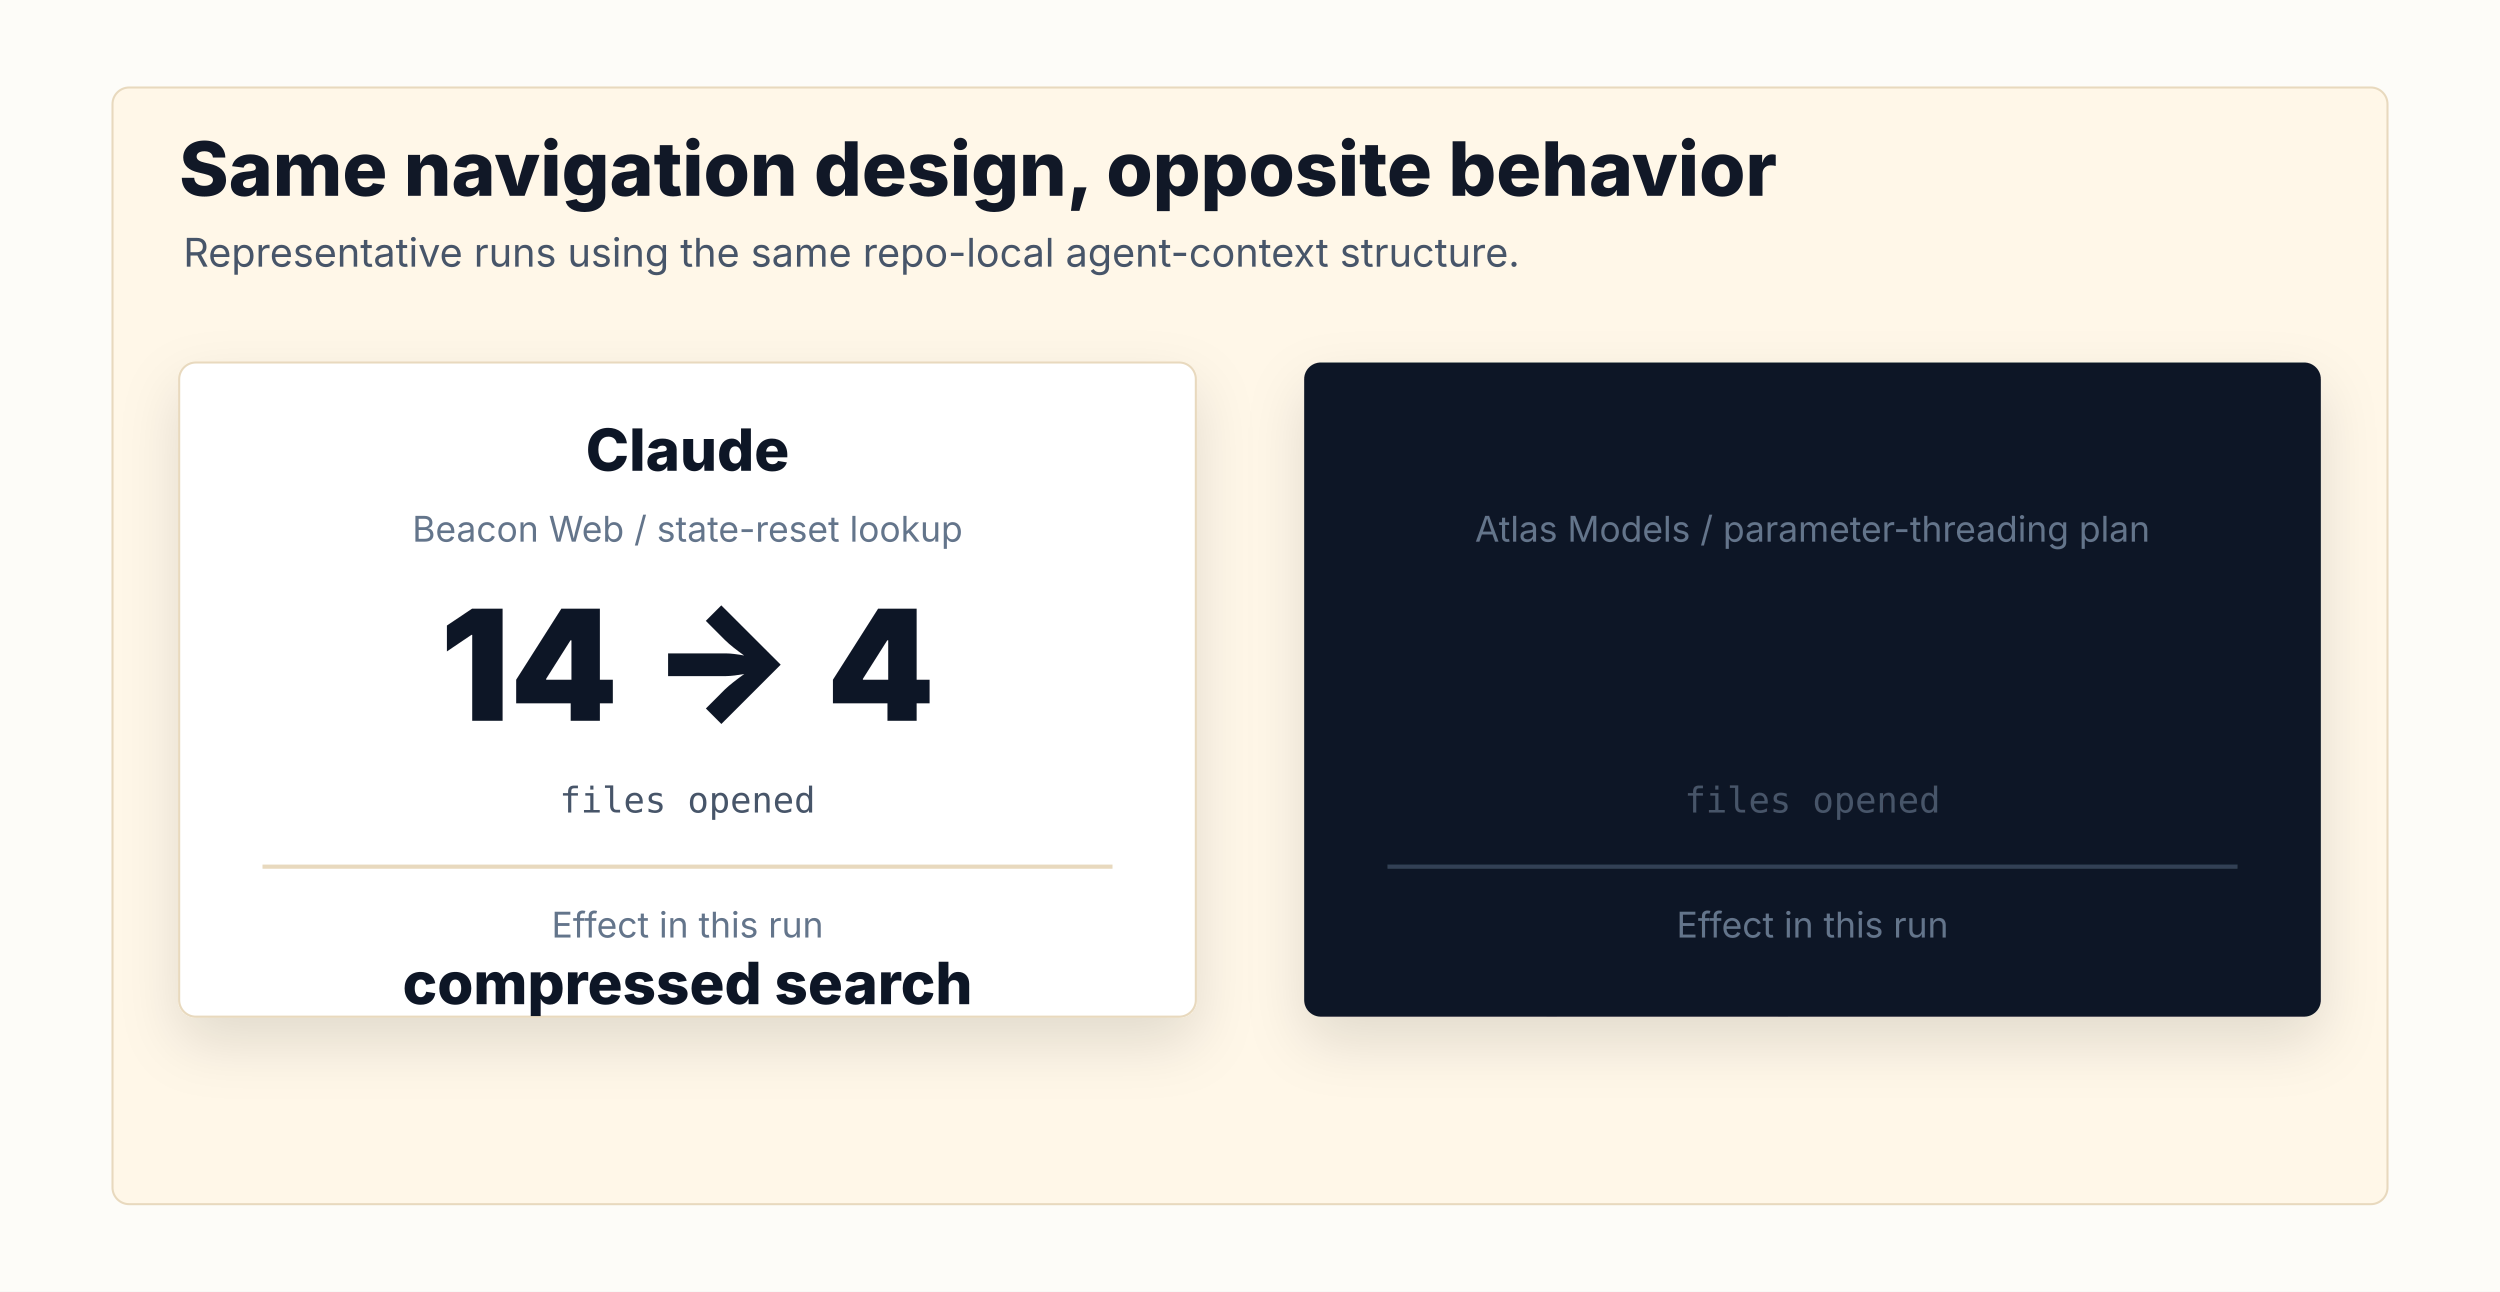
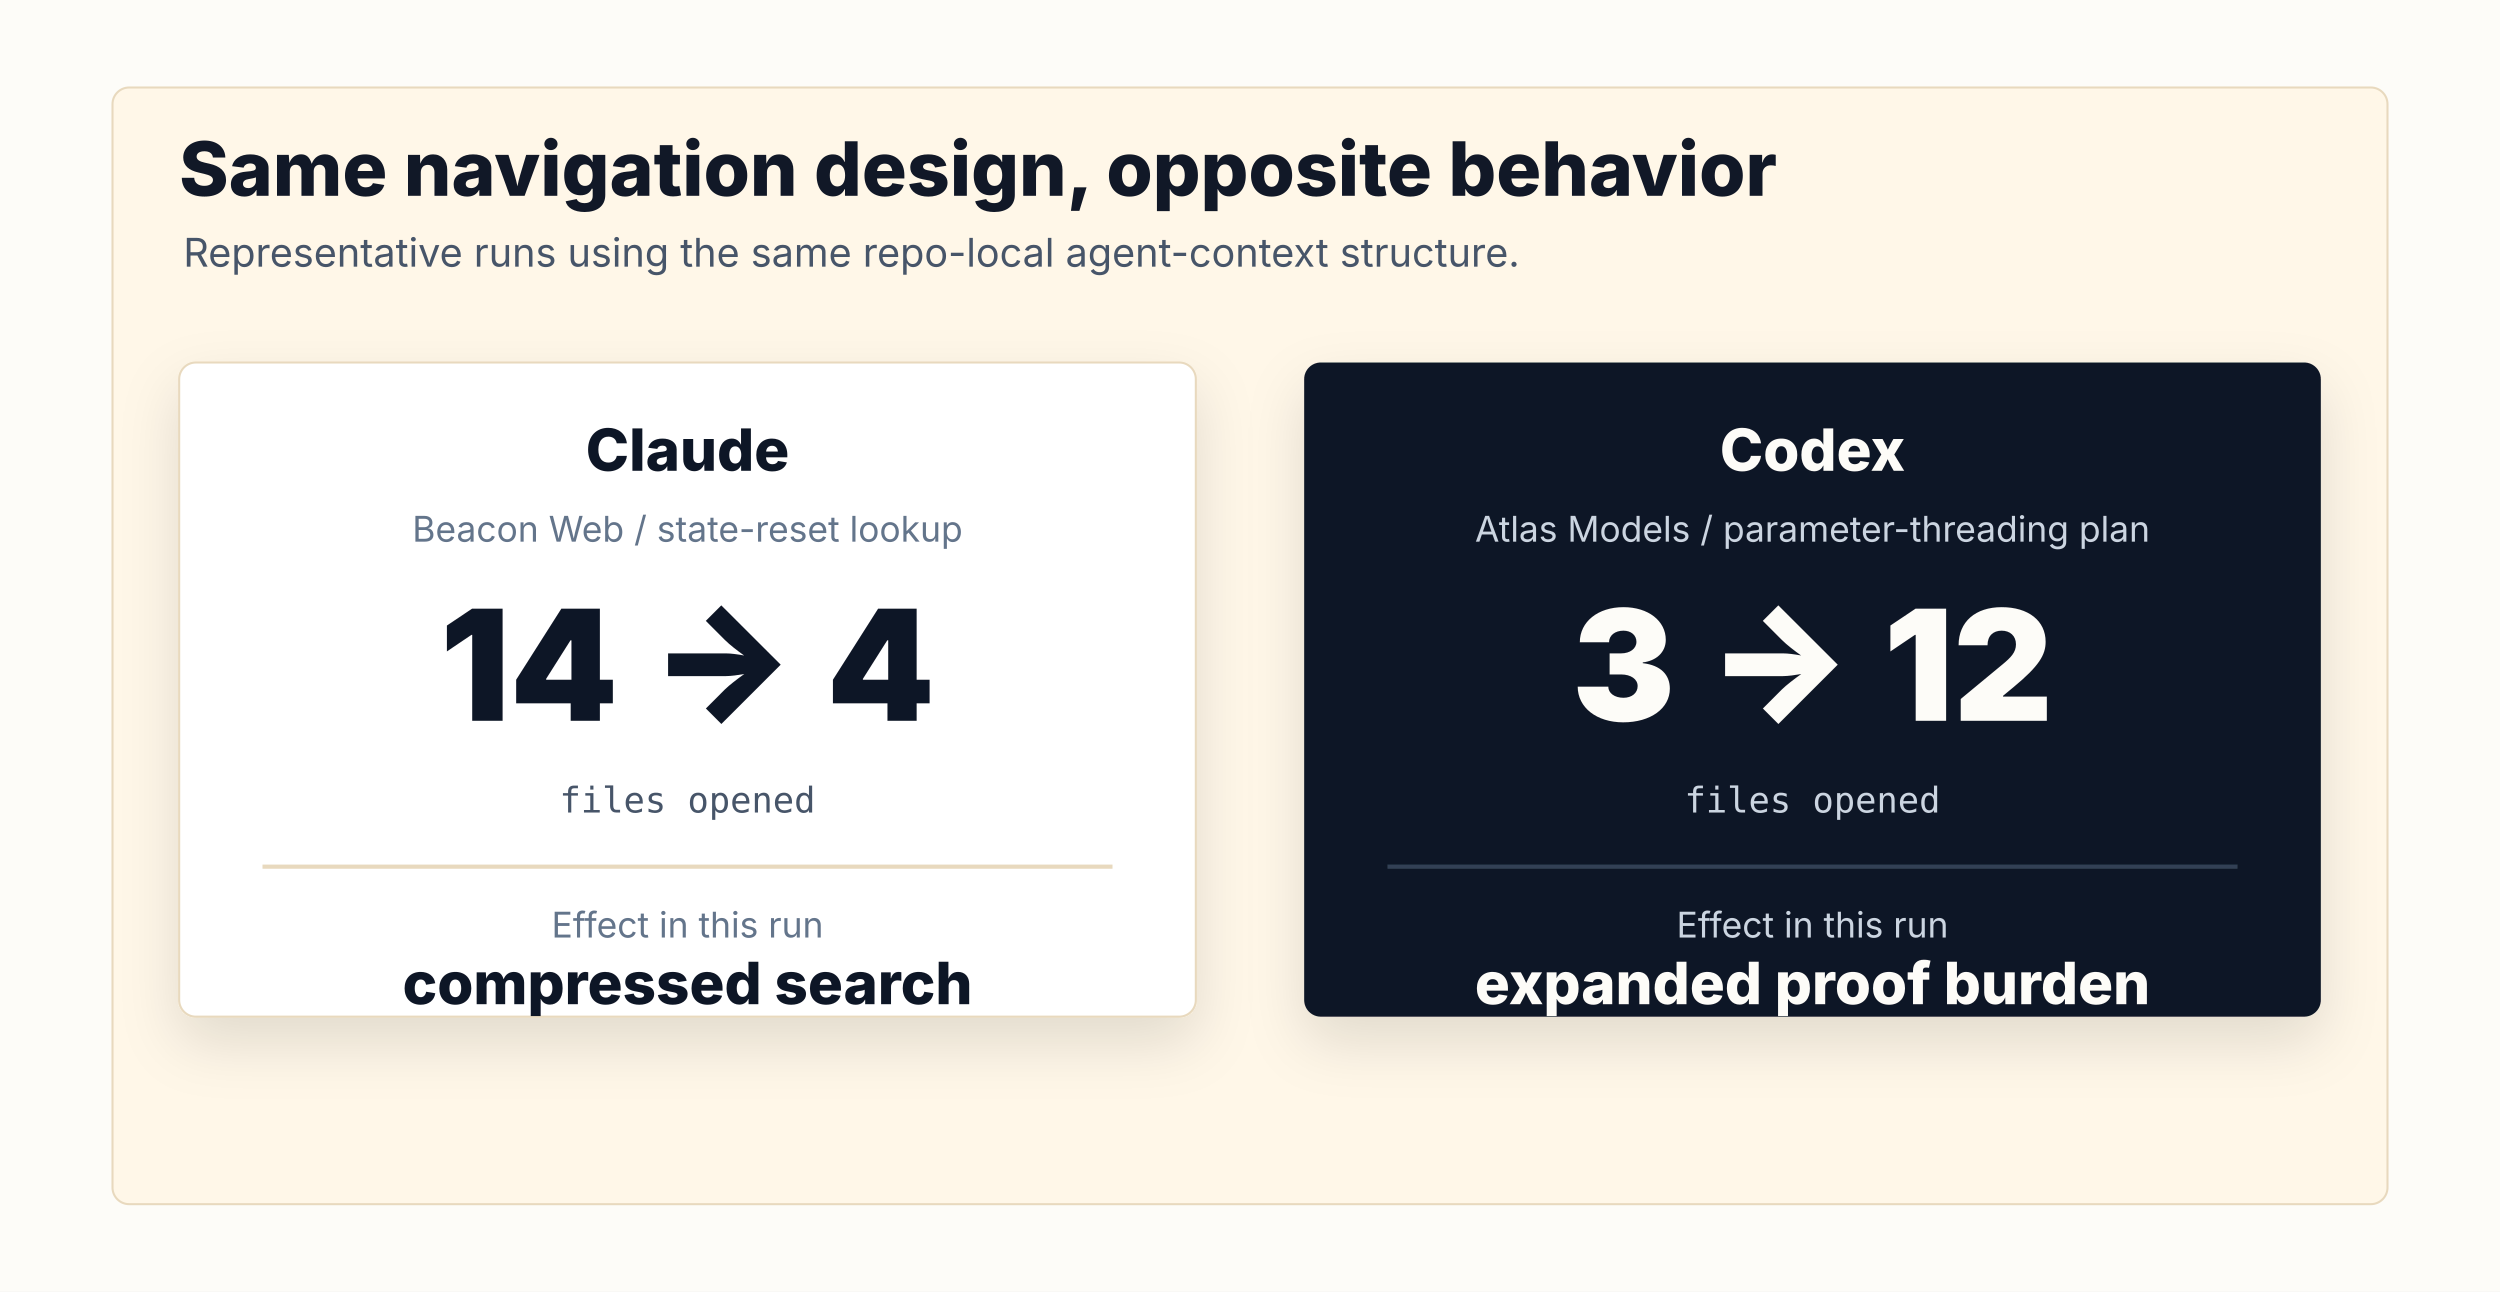
<svg xmlns="http://www.w3.org/2000/svg" width="1200" height="620" viewBox="0 0 1200 620" role="img" aria-labelledby="title desc">
  <defs>
    <filter id="shadow" x="-20%" y="-20%" width="140%" height="150%">
      <feDropShadow dx="0" dy="12" stdDeviation="14" flood-color="#111827" flood-opacity="0.12" />
    </filter>
    <style>
      .h1 { font: 800 36px Inter, Arial, sans-serif; fill: #111827; }
      .body { font: 19px Inter, Arial, sans-serif; fill: #475569; }
      .label { font: 800 28px Inter, Arial, sans-serif; fill: #111827; }
      .metric { font: 900 74px Inter, Arial, sans-serif; fill: #111827; }
      .small { font: 17px Inter, Arial, sans-serif; fill: #64748B; }
      .mono { font: 17px ui-monospace, SFMono-Regular, Menlo, monospace; fill: #475569; }
+       .labelL { font: 800 28px Inter, Arial, sans-serif; fill: #FDFCF8; }
+       .metricL { font: 900 74px Inter, Arial, sans-serif; fill: #FDFCF8; }
+       .smallL { font: 17px Inter, Arial, sans-serif; fill: #CBD5E1; }
+       .monoL { font: 17px ui-monospace, SFMono-Regular, Menlo, monospace; fill: #CBD5E1; }
    </style>
  </defs>
  <rect width="1200" height="620" fill="#FDFCF8" />
  <rect x="54" y="42" width="1092" height="536" rx="8" fill="#FFF7E8" stroke="#E8D9BE" />
  <text class="h1" x="86" y="94">Same navigation design, opposite behavior</text>
  <text class="body" x="88" y="128">Representative runs using the same repo-local agent-context structure.</text>
  <g filter="url(#shadow)">
    <rect x="86" y="174" width="488" height="314" rx="8" fill="#FFFFFF" stroke="#E8D9BE" />
    <text class="label" x="330" y="226" text-anchor="middle">Claude</text>
    <text class="small" x="330" y="260" text-anchor="middle">Beacon Web / state-reset lookup</text>
    <text class="metric" x="330" y="346" text-anchor="middle">14 → 4</text>
    <text class="mono" x="330" y="390" text-anchor="middle">files opened</text>
    <line x1="126" y1="416" x2="534" y2="416" stroke="#E8D9BE" stroke-width="2" />
    <text class="small" x="330" y="450" text-anchor="middle">Effect in this run</text>
    <text class="label" x="330" y="482" text-anchor="middle" font-size="24">compressed search</text>
  </g>
  <g filter="url(#shadow)">
    <rect x="626" y="174" width="488" height="314" rx="8" fill="#111827" />
-     <text class="label" x="870" y="226" text-anchor="middle" fill="#FDFCF8">Codex</text>
-     <text class="small" x="870" y="260" text-anchor="middle" fill="#CBD5E1">Atlas Models / parameter-threading plan</text>
-     <text class="metric" x="870" y="346" text-anchor="middle" fill="#FDFCF8">3 → 12</text>
-     <text class="mono" x="870" y="390" text-anchor="middle" fill="#CBD5E1">files opened</text>
+     <text class="labelL" x="870" y="226" text-anchor="middle">Codex</text>
+     <text class="smallL" x="870" y="260" text-anchor="middle">Atlas Models / parameter-threading plan</text>
+     <text class="metricL" x="870" y="346" text-anchor="middle">3 → 12</text>
+     <text class="monoL" x="870" y="390" text-anchor="middle">files opened</text>
    <line x1="666" y1="416" x2="1074" y2="416" stroke="#334155" stroke-width="2" />
-     <text class="small" x="870" y="450" text-anchor="middle" fill="#CBD5E1">Effect in this run</text>
-     <text class="label" x="870" y="482" text-anchor="middle" font-size="24" fill="#FDFCF8">expanded proof burden</text>
+     <text class="smallL" x="870" y="450" text-anchor="middle">Effect in this run</text>
+     <text class="labelL" x="870" y="482" text-anchor="middle" font-size="24">expanded proof burden</text>
  </g>
</svg>
